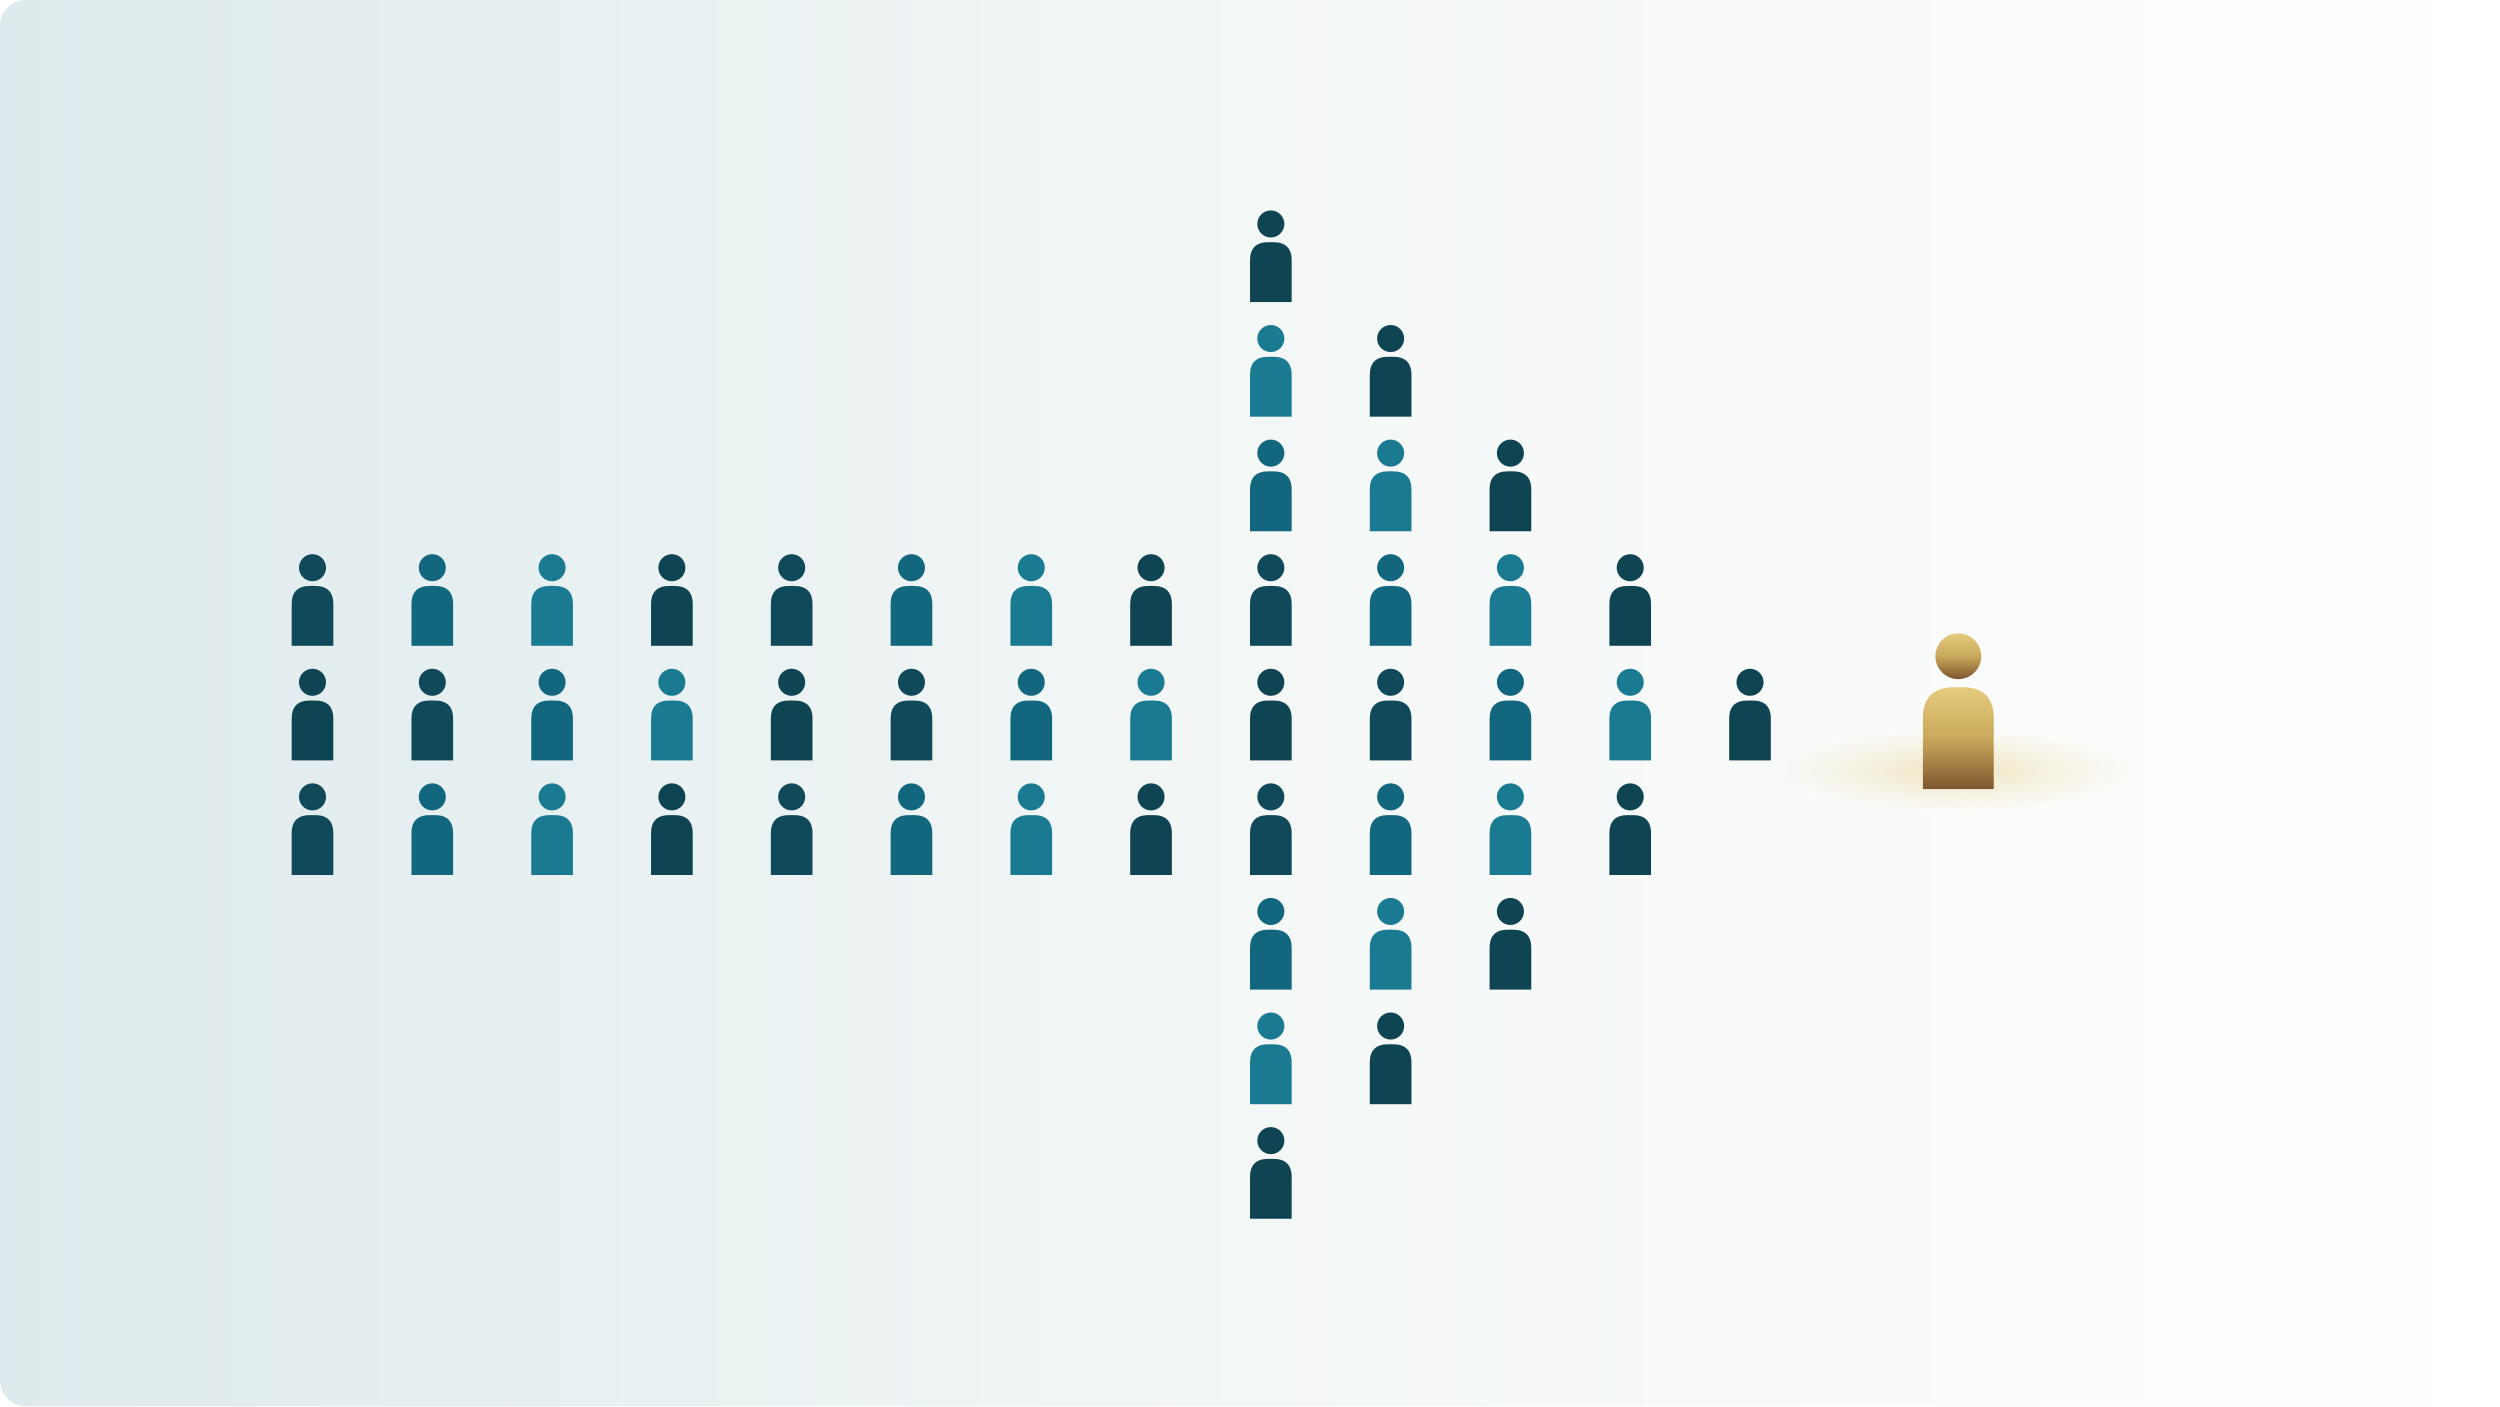
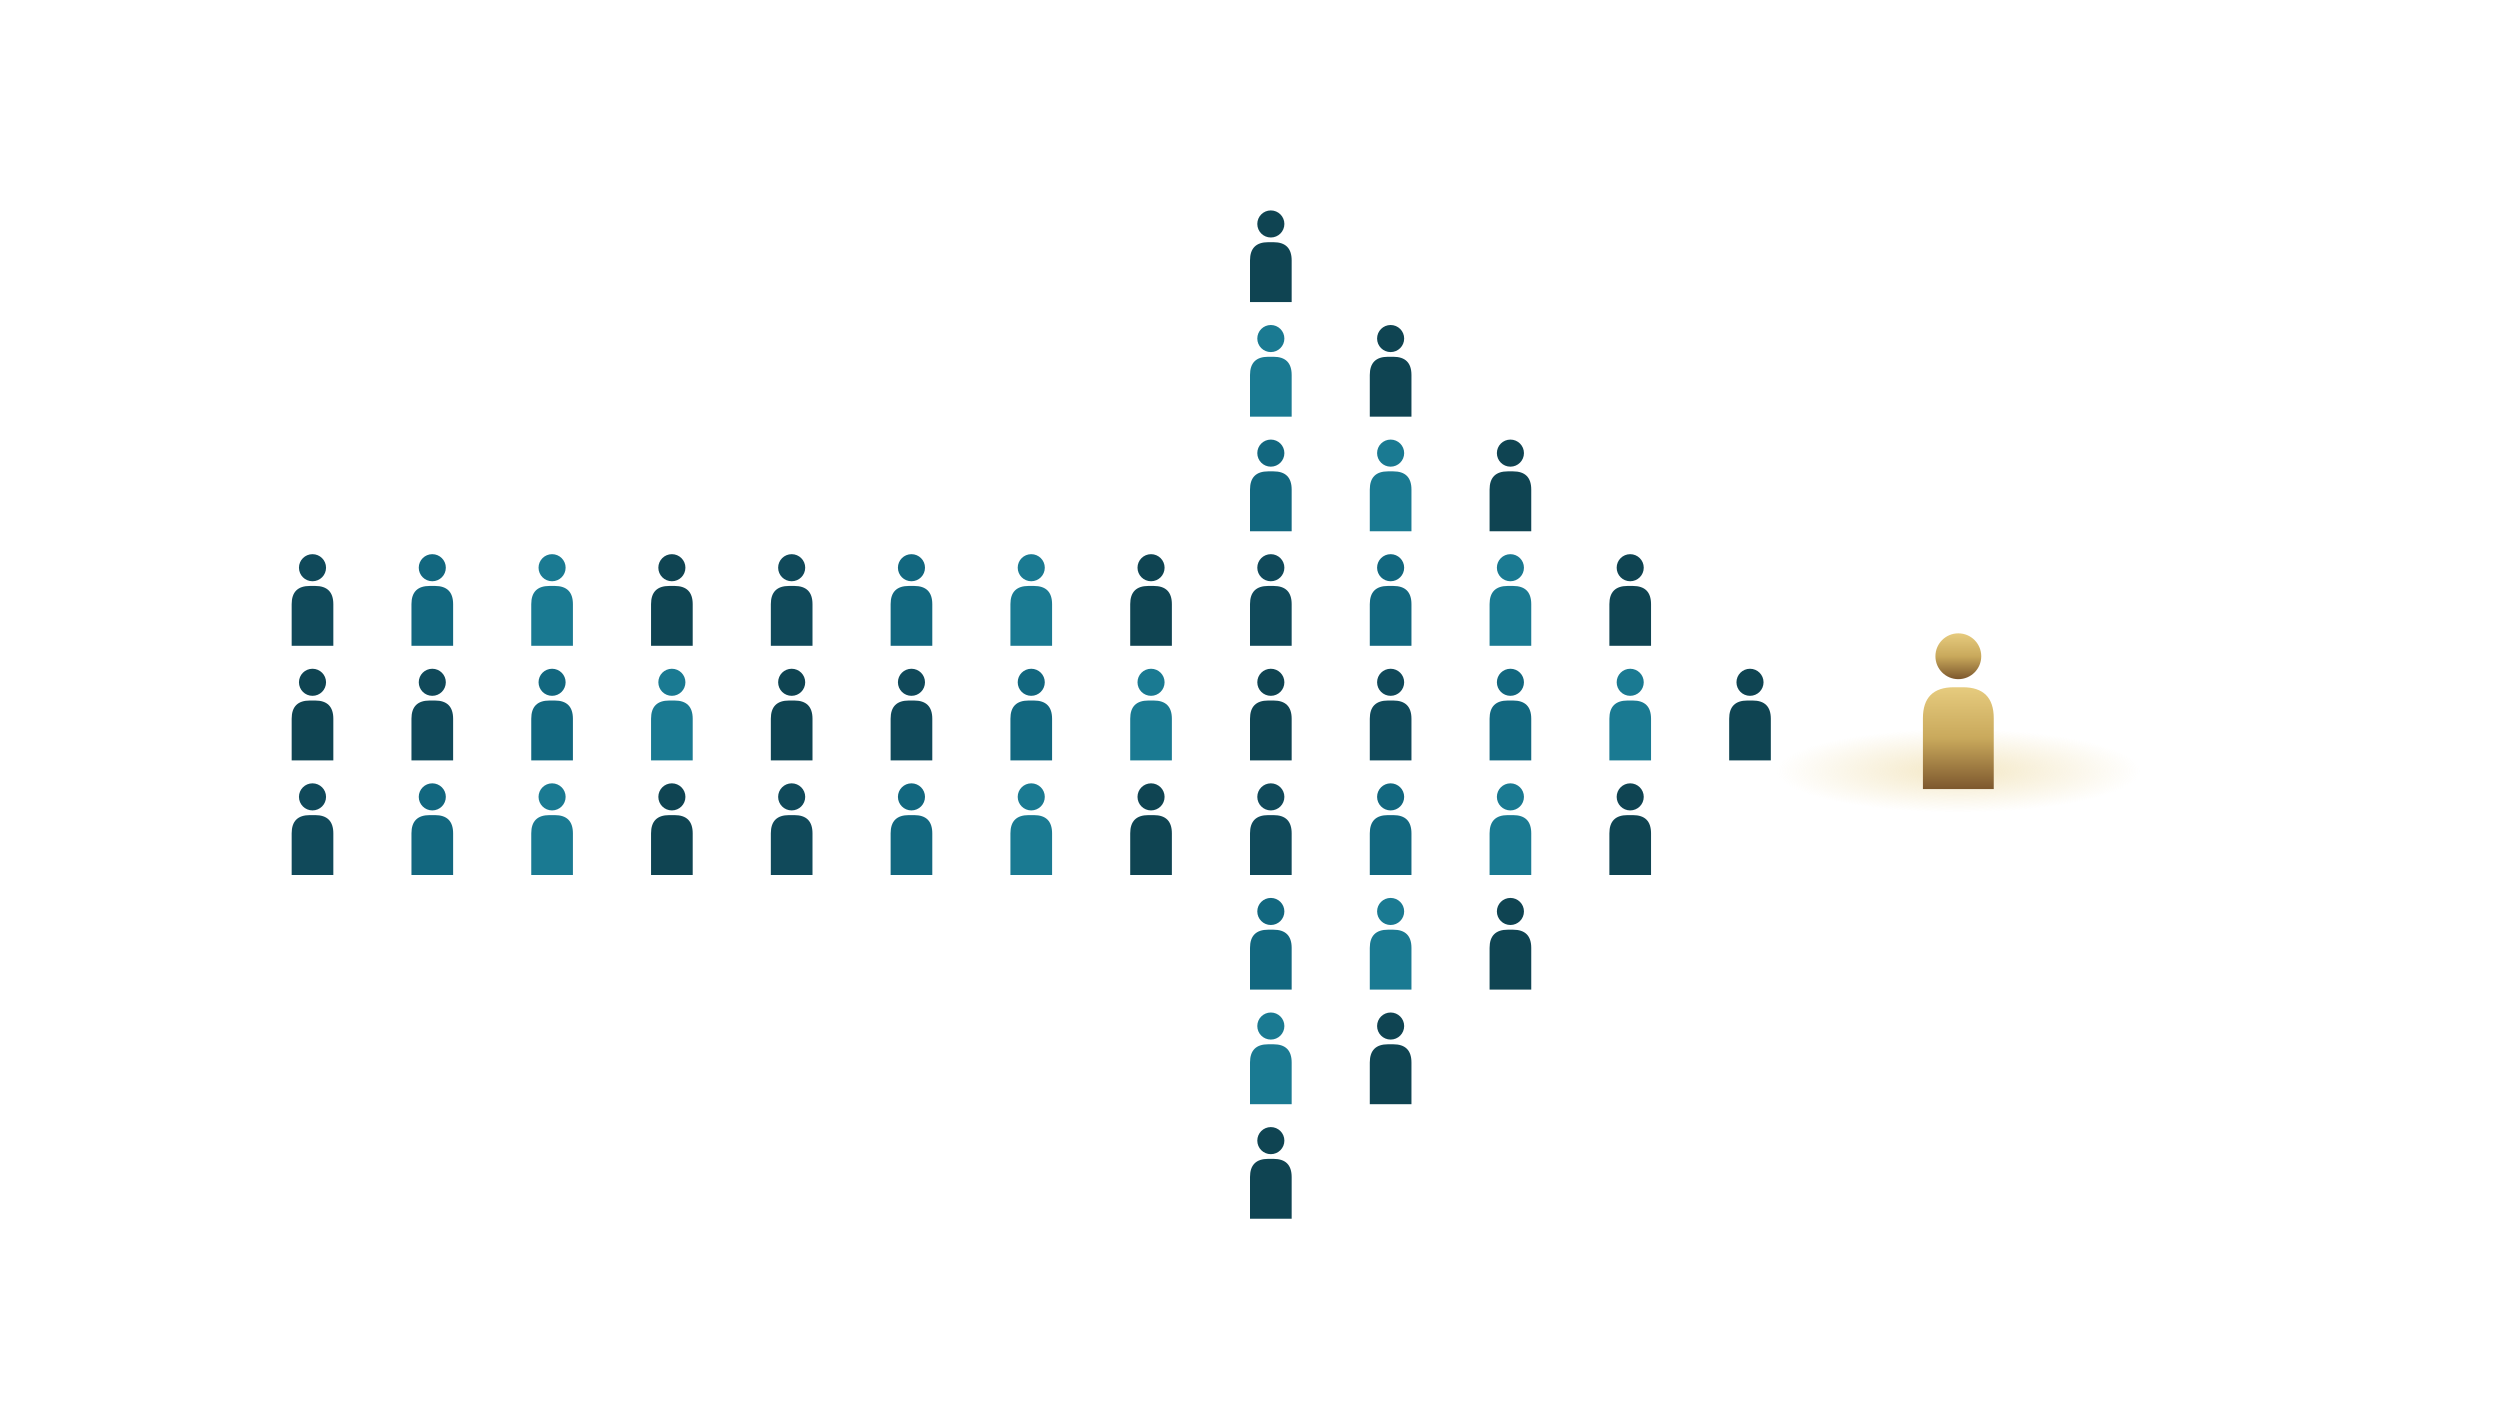
<svg xmlns="http://www.w3.org/2000/svg" width="960" height="540" viewBox="0 0 960 540">
  <defs>
-     <linearGradient id="bg" x1="0" x2="1">
-       <stop offset="0" stop-color="#deeaed" />
-       <stop offset="0.5" stop-color="#f3f7f6" />
-       <stop offset="1" stop-color="#ffffff" />
-     </linearGradient>
    <linearGradient id="gold" x1="0" y1="0" x2="0" y2="1">
      <stop offset="0" stop-color="#e6cb7e" />
      <stop offset="0.5" stop-color="#c9a95c" />
      <stop offset="1" stop-color="#7d582e" />
    </linearGradient>
    <radialGradient id="glow" cx="0.5" cy="0.5" r="0.5">
      <stop offset="0" stop-color="#e6cb7e" stop-opacity="0.45" />
      <stop offset="1" stop-color="#e6cb7e" stop-opacity="0" />
    </radialGradient>
  </defs>
-   <rect width="960" height="540" rx="10" fill="url(#bg)" />
  <ellipse cx="752" cy="296" rx="70" ry="16" fill="url(#glow)" />
  <circle cx="488.0" cy="86.0" r="5.2" fill="#0f4452" />
  <path d="M480.0,116.0 L480.0,100.0 Q480.0,93.0 487.0,93.0 L489.0,93.0 Q496.0,93.0 496.0,100.0 L496.0,116.0 Z" fill="#0f4452" />
  <circle cx="488.0" cy="130.0" r="5.2" fill="#1a7a92" />
  <path d="M480.0,160.0 L480.0,144.0 Q480.0,137.0 487.0,137.0 L489.0,137.0 Q496.0,137.0 496.0,144.0 L496.0,160.0 Z" fill="#1a7a92" />
  <circle cx="534.0" cy="130.0" r="5.2" fill="#0f4452" />
  <path d="M526.0,160.0 L526.0,144.0 Q526.0,137.0 533.0,137.0 L535.0,137.0 Q542.0,137.0 542.0,144.0 L542.0,160.0 Z" fill="#0f4452" />
  <circle cx="488.0" cy="174.0" r="5.2" fill="#12677f" />
  <path d="M480.0,204.0 L480.0,188.0 Q480.0,181.0 487.0,181.0 L489.0,181.0 Q496.0,181.0 496.0,188.0 L496.0,204.0 Z" fill="#12677f" />
  <circle cx="534.0" cy="174.0" r="5.2" fill="#1a7a92" />
  <path d="M526.0,204.0 L526.0,188.0 Q526.0,181.0 533.0,181.0 L535.0,181.0 Q542.0,181.0 542.0,188.0 L542.0,204.0 Z" fill="#1a7a92" />
  <circle cx="580.0" cy="174.0" r="5.2" fill="#0f4452" />
  <path d="M572.0,204.0 L572.0,188.0 Q572.0,181.0 579.0,181.0 L581.0,181.0 Q588.0,181.0 588.0,188.0 L588.0,204.0 Z" fill="#0f4452" />
  <circle cx="120.0" cy="218.0" r="5.2" fill="#10495a" />
  <path d="M112.0,248.0 L112.0,232.0 Q112.0,225.0 119.0,225.0 L121.0,225.0 Q128.0,225.0 128.0,232.0 L128.0,248.0 Z" fill="#10495a" />
  <circle cx="166.0" cy="218.0" r="5.2" fill="#12677f" />
  <path d="M158.0,248.0 L158.0,232.0 Q158.0,225.0 165.0,225.0 L167.0,225.0 Q174.0,225.0 174.0,232.0 L174.0,248.0 Z" fill="#12677f" />
  <circle cx="212.0" cy="218.0" r="5.2" fill="#1a7a92" />
  <path d="M204.0,248.0 L204.0,232.0 Q204.0,225.0 211.0,225.0 L213.0,225.0 Q220.0,225.0 220.0,232.0 L220.0,248.0 Z" fill="#1a7a92" />
  <circle cx="258.0" cy="218.0" r="5.2" fill="#0f4452" />
  <path d="M250.0,248.0 L250.0,232.0 Q250.0,225.0 257.0,225.0 L259.0,225.0 Q266.0,225.0 266.0,232.0 L266.0,248.0 Z" fill="#0f4452" />
  <circle cx="304.0" cy="218.0" r="5.2" fill="#10495a" />
  <path d="M296.0,248.0 L296.0,232.0 Q296.0,225.0 303.0,225.0 L305.0,225.0 Q312.0,225.0 312.0,232.0 L312.0,248.0 Z" fill="#10495a" />
  <circle cx="350.0" cy="218.0" r="5.2" fill="#12677f" />
  <path d="M342.0,248.0 L342.0,232.0 Q342.0,225.0 349.0,225.0 L351.0,225.0 Q358.0,225.0 358.0,232.0 L358.0,248.0 Z" fill="#12677f" />
  <circle cx="396.0" cy="218.0" r="5.2" fill="#1a7a92" />
  <path d="M388.0,248.0 L388.0,232.0 Q388.0,225.0 395.0,225.0 L397.0,225.0 Q404.0,225.0 404.0,232.0 L404.0,248.0 Z" fill="#1a7a92" />
  <circle cx="442.0" cy="218.0" r="5.2" fill="#0f4452" />
  <path d="M434.0,248.0 L434.0,232.0 Q434.0,225.0 441.0,225.0 L443.0,225.0 Q450.0,225.0 450.0,232.0 L450.0,248.0 Z" fill="#0f4452" />
  <circle cx="488.0" cy="218.0" r="5.2" fill="#10495a" />
  <path d="M480.0,248.0 L480.0,232.0 Q480.0,225.0 487.0,225.0 L489.0,225.0 Q496.0,225.0 496.0,232.0 L496.0,248.0 Z" fill="#10495a" />
  <circle cx="534.0" cy="218.0" r="5.2" fill="#12677f" />
  <path d="M526.0,248.0 L526.0,232.0 Q526.0,225.0 533.0,225.0 L535.0,225.0 Q542.0,225.0 542.0,232.0 L542.0,248.0 Z" fill="#12677f" />
  <circle cx="580.0" cy="218.0" r="5.2" fill="#1a7a92" />
  <path d="M572.0,248.0 L572.0,232.0 Q572.0,225.0 579.0,225.0 L581.0,225.0 Q588.0,225.0 588.0,232.0 L588.0,248.0 Z" fill="#1a7a92" />
  <circle cx="626.0" cy="218.0" r="5.2" fill="#0f4452" />
  <path d="M618.0,248.0 L618.0,232.0 Q618.0,225.0 625.0,225.0 L627.0,225.0 Q634.0,225.0 634.0,232.0 L634.0,248.0 Z" fill="#0f4452" />
  <circle cx="120.0" cy="262.0" r="5.2" fill="#0f4452" />
  <path d="M112.0,292.0 L112.0,276.0 Q112.0,269.0 119.0,269.0 L121.0,269.0 Q128.0,269.0 128.0,276.0 L128.0,292.0 Z" fill="#0f4452" />
  <circle cx="166.0" cy="262.0" r="5.2" fill="#10495a" />
  <path d="M158.0,292.0 L158.0,276.0 Q158.0,269.0 165.0,269.0 L167.0,269.0 Q174.0,269.0 174.0,276.0 L174.0,292.0 Z" fill="#10495a" />
  <circle cx="212.0" cy="262.0" r="5.2" fill="#12677f" />
  <path d="M204.0,292.0 L204.0,276.0 Q204.0,269.0 211.0,269.0 L213.0,269.0 Q220.0,269.0 220.0,276.0 L220.0,292.0 Z" fill="#12677f" />
  <circle cx="258.0" cy="262.0" r="5.2" fill="#1a7a92" />
  <path d="M250.0,292.0 L250.0,276.0 Q250.0,269.0 257.0,269.0 L259.0,269.0 Q266.0,269.0 266.0,276.0 L266.0,292.0 Z" fill="#1a7a92" />
  <circle cx="304.0" cy="262.0" r="5.2" fill="#0f4452" />
  <path d="M296.0,292.0 L296.0,276.0 Q296.0,269.0 303.0,269.0 L305.0,269.0 Q312.0,269.0 312.0,276.0 L312.0,292.0 Z" fill="#0f4452" />
  <circle cx="350.0" cy="262.0" r="5.2" fill="#10495a" />
  <path d="M342.0,292.0 L342.0,276.0 Q342.0,269.0 349.0,269.0 L351.0,269.0 Q358.0,269.0 358.0,276.0 L358.0,292.0 Z" fill="#10495a" />
  <circle cx="396.0" cy="262.0" r="5.2" fill="#12677f" />
  <path d="M388.0,292.0 L388.0,276.0 Q388.0,269.0 395.0,269.0 L397.0,269.0 Q404.0,269.0 404.0,276.0 L404.0,292.0 Z" fill="#12677f" />
  <circle cx="442.0" cy="262.0" r="5.2" fill="#1a7a92" />
  <path d="M434.0,292.0 L434.0,276.0 Q434.0,269.0 441.0,269.0 L443.0,269.0 Q450.0,269.0 450.0,276.0 L450.0,292.0 Z" fill="#1a7a92" />
  <circle cx="488.0" cy="262.0" r="5.2" fill="#0f4452" />
  <path d="M480.0,292.0 L480.0,276.0 Q480.0,269.0 487.0,269.0 L489.0,269.0 Q496.0,269.0 496.0,276.0 L496.0,292.0 Z" fill="#0f4452" />
  <circle cx="534.0" cy="262.0" r="5.2" fill="#10495a" />
  <path d="M526.0,292.0 L526.0,276.0 Q526.0,269.0 533.0,269.0 L535.0,269.0 Q542.0,269.0 542.0,276.0 L542.0,292.0 Z" fill="#10495a" />
  <circle cx="580.0" cy="262.0" r="5.2" fill="#12677f" />
  <path d="M572.0,292.0 L572.0,276.0 Q572.0,269.0 579.0,269.0 L581.0,269.0 Q588.0,269.0 588.0,276.0 L588.0,292.0 Z" fill="#12677f" />
  <circle cx="626.0" cy="262.0" r="5.2" fill="#1a7a92" />
  <path d="M618.0,292.0 L618.0,276.0 Q618.0,269.0 625.0,269.0 L627.0,269.0 Q634.0,269.0 634.0,276.0 L634.0,292.0 Z" fill="#1a7a92" />
  <circle cx="672.0" cy="262.0" r="5.2" fill="#0f4452" />
  <path d="M664.0,292.0 L664.0,276.0 Q664.0,269.0 671.0,269.0 L673.0,269.0 Q680.0,269.0 680.0,276.0 L680.0,292.0 Z" fill="#0f4452" />
  <circle cx="120.0" cy="306.0" r="5.2" fill="#10495a" />
  <path d="M112.0,336.0 L112.0,320.0 Q112.0,313.0 119.0,313.0 L121.0,313.0 Q128.0,313.0 128.0,320.0 L128.0,336.0 Z" fill="#10495a" />
  <circle cx="166.0" cy="306.0" r="5.2" fill="#12677f" />
  <path d="M158.0,336.0 L158.0,320.0 Q158.0,313.0 165.0,313.0 L167.0,313.0 Q174.0,313.0 174.0,320.0 L174.0,336.0 Z" fill="#12677f" />
  <circle cx="212.0" cy="306.0" r="5.2" fill="#1a7a92" />
  <path d="M204.0,336.0 L204.0,320.0 Q204.0,313.0 211.0,313.0 L213.0,313.0 Q220.0,313.0 220.0,320.0 L220.0,336.0 Z" fill="#1a7a92" />
  <circle cx="258.0" cy="306.0" r="5.2" fill="#0f4452" />
  <path d="M250.0,336.0 L250.0,320.0 Q250.0,313.0 257.0,313.0 L259.0,313.0 Q266.0,313.0 266.0,320.0 L266.0,336.0 Z" fill="#0f4452" />
  <circle cx="304.0" cy="306.0" r="5.2" fill="#10495a" />
  <path d="M296.0,336.0 L296.0,320.0 Q296.0,313.0 303.0,313.0 L305.0,313.0 Q312.0,313.0 312.0,320.0 L312.0,336.0 Z" fill="#10495a" />
  <circle cx="350.0" cy="306.0" r="5.2" fill="#12677f" />
  <path d="M342.0,336.0 L342.0,320.0 Q342.0,313.0 349.0,313.0 L351.0,313.0 Q358.0,313.0 358.0,320.0 L358.0,336.0 Z" fill="#12677f" />
  <circle cx="396.0" cy="306.0" r="5.2" fill="#1a7a92" />
  <path d="M388.0,336.0 L388.0,320.0 Q388.0,313.0 395.0,313.0 L397.0,313.0 Q404.0,313.0 404.0,320.0 L404.0,336.0 Z" fill="#1a7a92" />
  <circle cx="442.0" cy="306.0" r="5.2" fill="#0f4452" />
  <path d="M434.0,336.0 L434.0,320.0 Q434.0,313.0 441.0,313.0 L443.0,313.0 Q450.0,313.0 450.0,320.0 L450.0,336.0 Z" fill="#0f4452" />
  <circle cx="488.0" cy="306.0" r="5.2" fill="#10495a" />
  <path d="M480.0,336.0 L480.0,320.0 Q480.0,313.0 487.0,313.0 L489.0,313.0 Q496.0,313.0 496.0,320.0 L496.0,336.0 Z" fill="#10495a" />
  <circle cx="534.0" cy="306.0" r="5.2" fill="#12677f" />
  <path d="M526.0,336.0 L526.0,320.0 Q526.0,313.0 533.0,313.0 L535.0,313.0 Q542.0,313.0 542.0,320.0 L542.0,336.0 Z" fill="#12677f" />
  <circle cx="580.0" cy="306.0" r="5.2" fill="#1a7a92" />
  <path d="M572.0,336.0 L572.0,320.0 Q572.0,313.0 579.0,313.0 L581.0,313.0 Q588.0,313.0 588.0,320.0 L588.0,336.0 Z" fill="#1a7a92" />
  <circle cx="626.0" cy="306.0" r="5.2" fill="#0f4452" />
  <path d="M618.0,336.0 L618.0,320.0 Q618.0,313.0 625.0,313.0 L627.0,313.0 Q634.0,313.0 634.0,320.0 L634.0,336.0 Z" fill="#0f4452" />
  <circle cx="488.0" cy="350.0" r="5.2" fill="#12677f" />
  <path d="M480.0,380.0 L480.0,364.0 Q480.0,357.0 487.0,357.0 L489.0,357.0 Q496.0,357.0 496.0,364.0 L496.0,380.0 Z" fill="#12677f" />
  <circle cx="534.0" cy="350.0" r="5.2" fill="#1a7a92" />
  <path d="M526.0,380.0 L526.0,364.0 Q526.0,357.0 533.0,357.0 L535.0,357.0 Q542.0,357.0 542.0,364.0 L542.0,380.0 Z" fill="#1a7a92" />
  <circle cx="580.0" cy="350.0" r="5.2" fill="#0f4452" />
  <path d="M572.0,380.0 L572.0,364.0 Q572.0,357.0 579.0,357.0 L581.0,357.0 Q588.0,357.0 588.0,364.0 L588.0,380.0 Z" fill="#0f4452" />
  <circle cx="488.0" cy="394.0" r="5.2" fill="#1a7a92" />
  <path d="M480.0,424.0 L480.0,408.0 Q480.0,401.0 487.0,401.0 L489.0,401.0 Q496.0,401.0 496.0,408.0 L496.0,424.0 Z" fill="#1a7a92" />
  <circle cx="534.0" cy="394.0" r="5.2" fill="#0f4452" />
  <path d="M526.0,424.0 L526.0,408.0 Q526.0,401.0 533.0,401.0 L535.0,401.0 Q542.0,401.0 542.0,408.0 L542.0,424.0 Z" fill="#0f4452" />
  <circle cx="488.0" cy="438.0" r="5.2" fill="#0f4452" />
  <path d="M480.0,468.0 L480.0,452.0 Q480.0,445.0 487.0,445.0 L489.0,445.0 Q496.0,445.0 496.0,452.0 L496.0,468.0 Z" fill="#0f4452" />
  <circle cx="752.0" cy="252.0" r="8.8" fill="url(#gold)" />
  <path d="M738.4,303.0 L738.4,275.8 Q738.4,263.9 750.3,263.9 L753.7,263.9 Q765.6,263.9 765.6,275.8 L765.6,303.0 Z" fill="url(#gold)" />
</svg>
